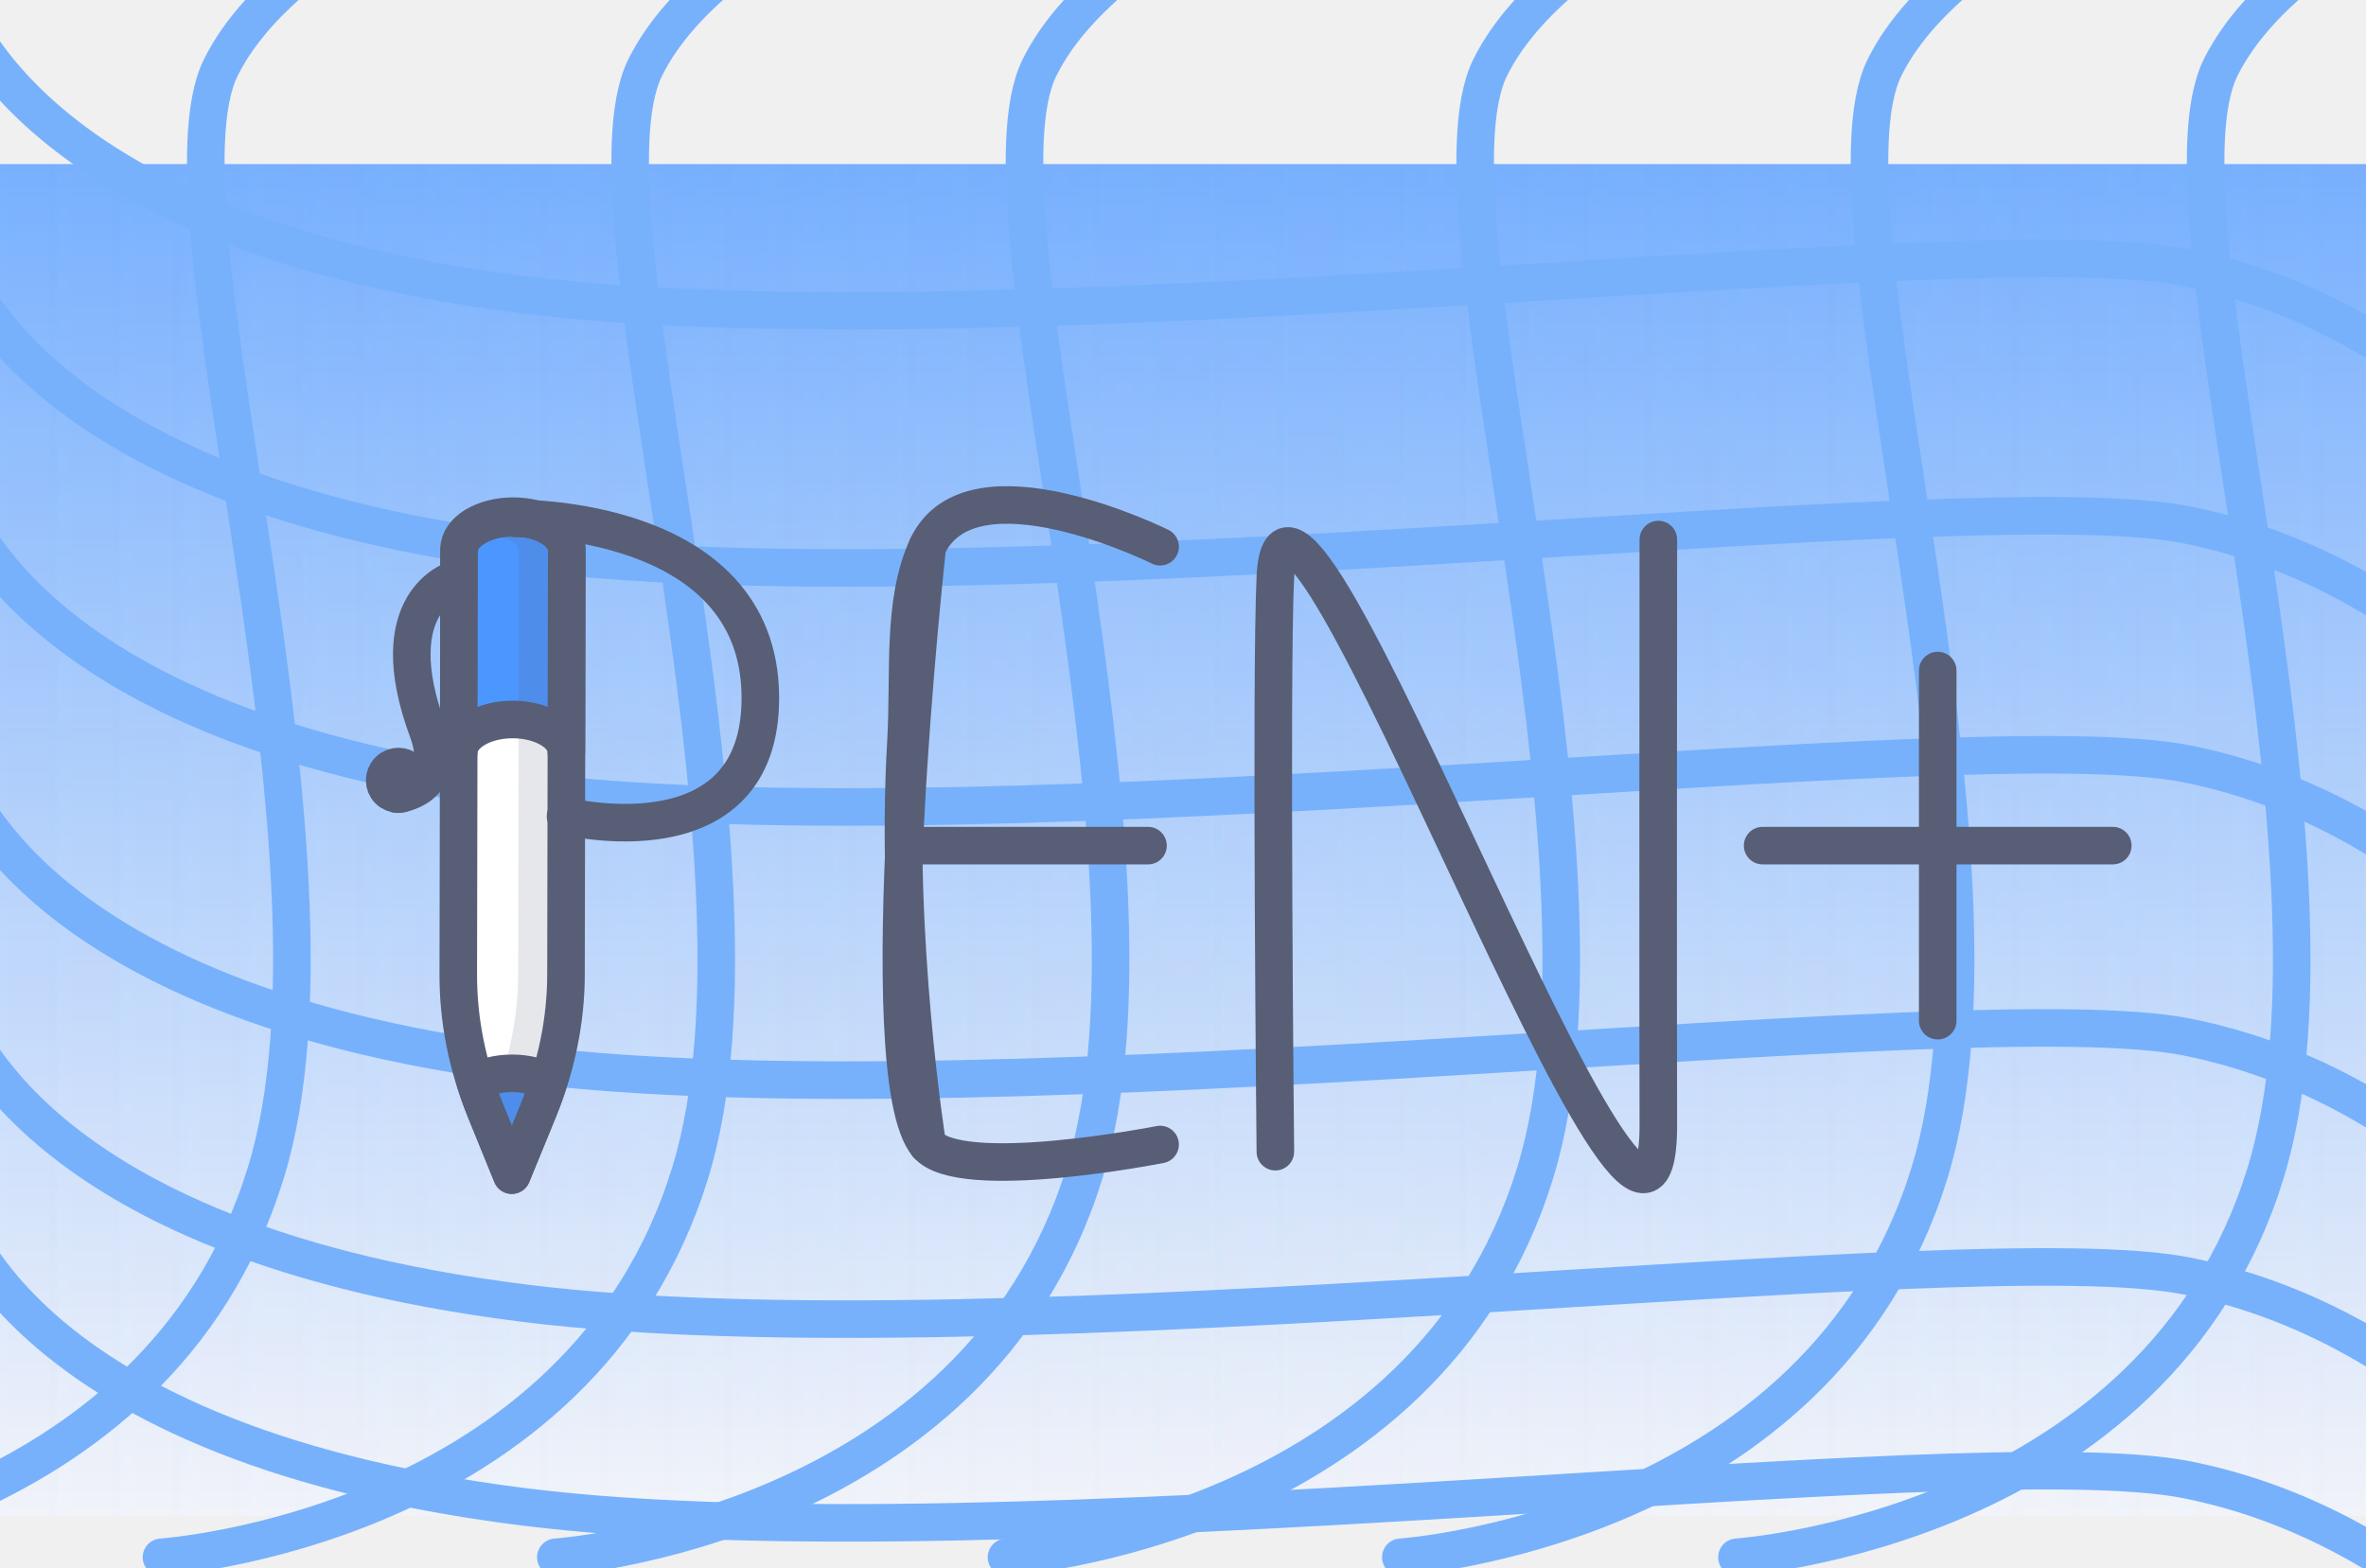
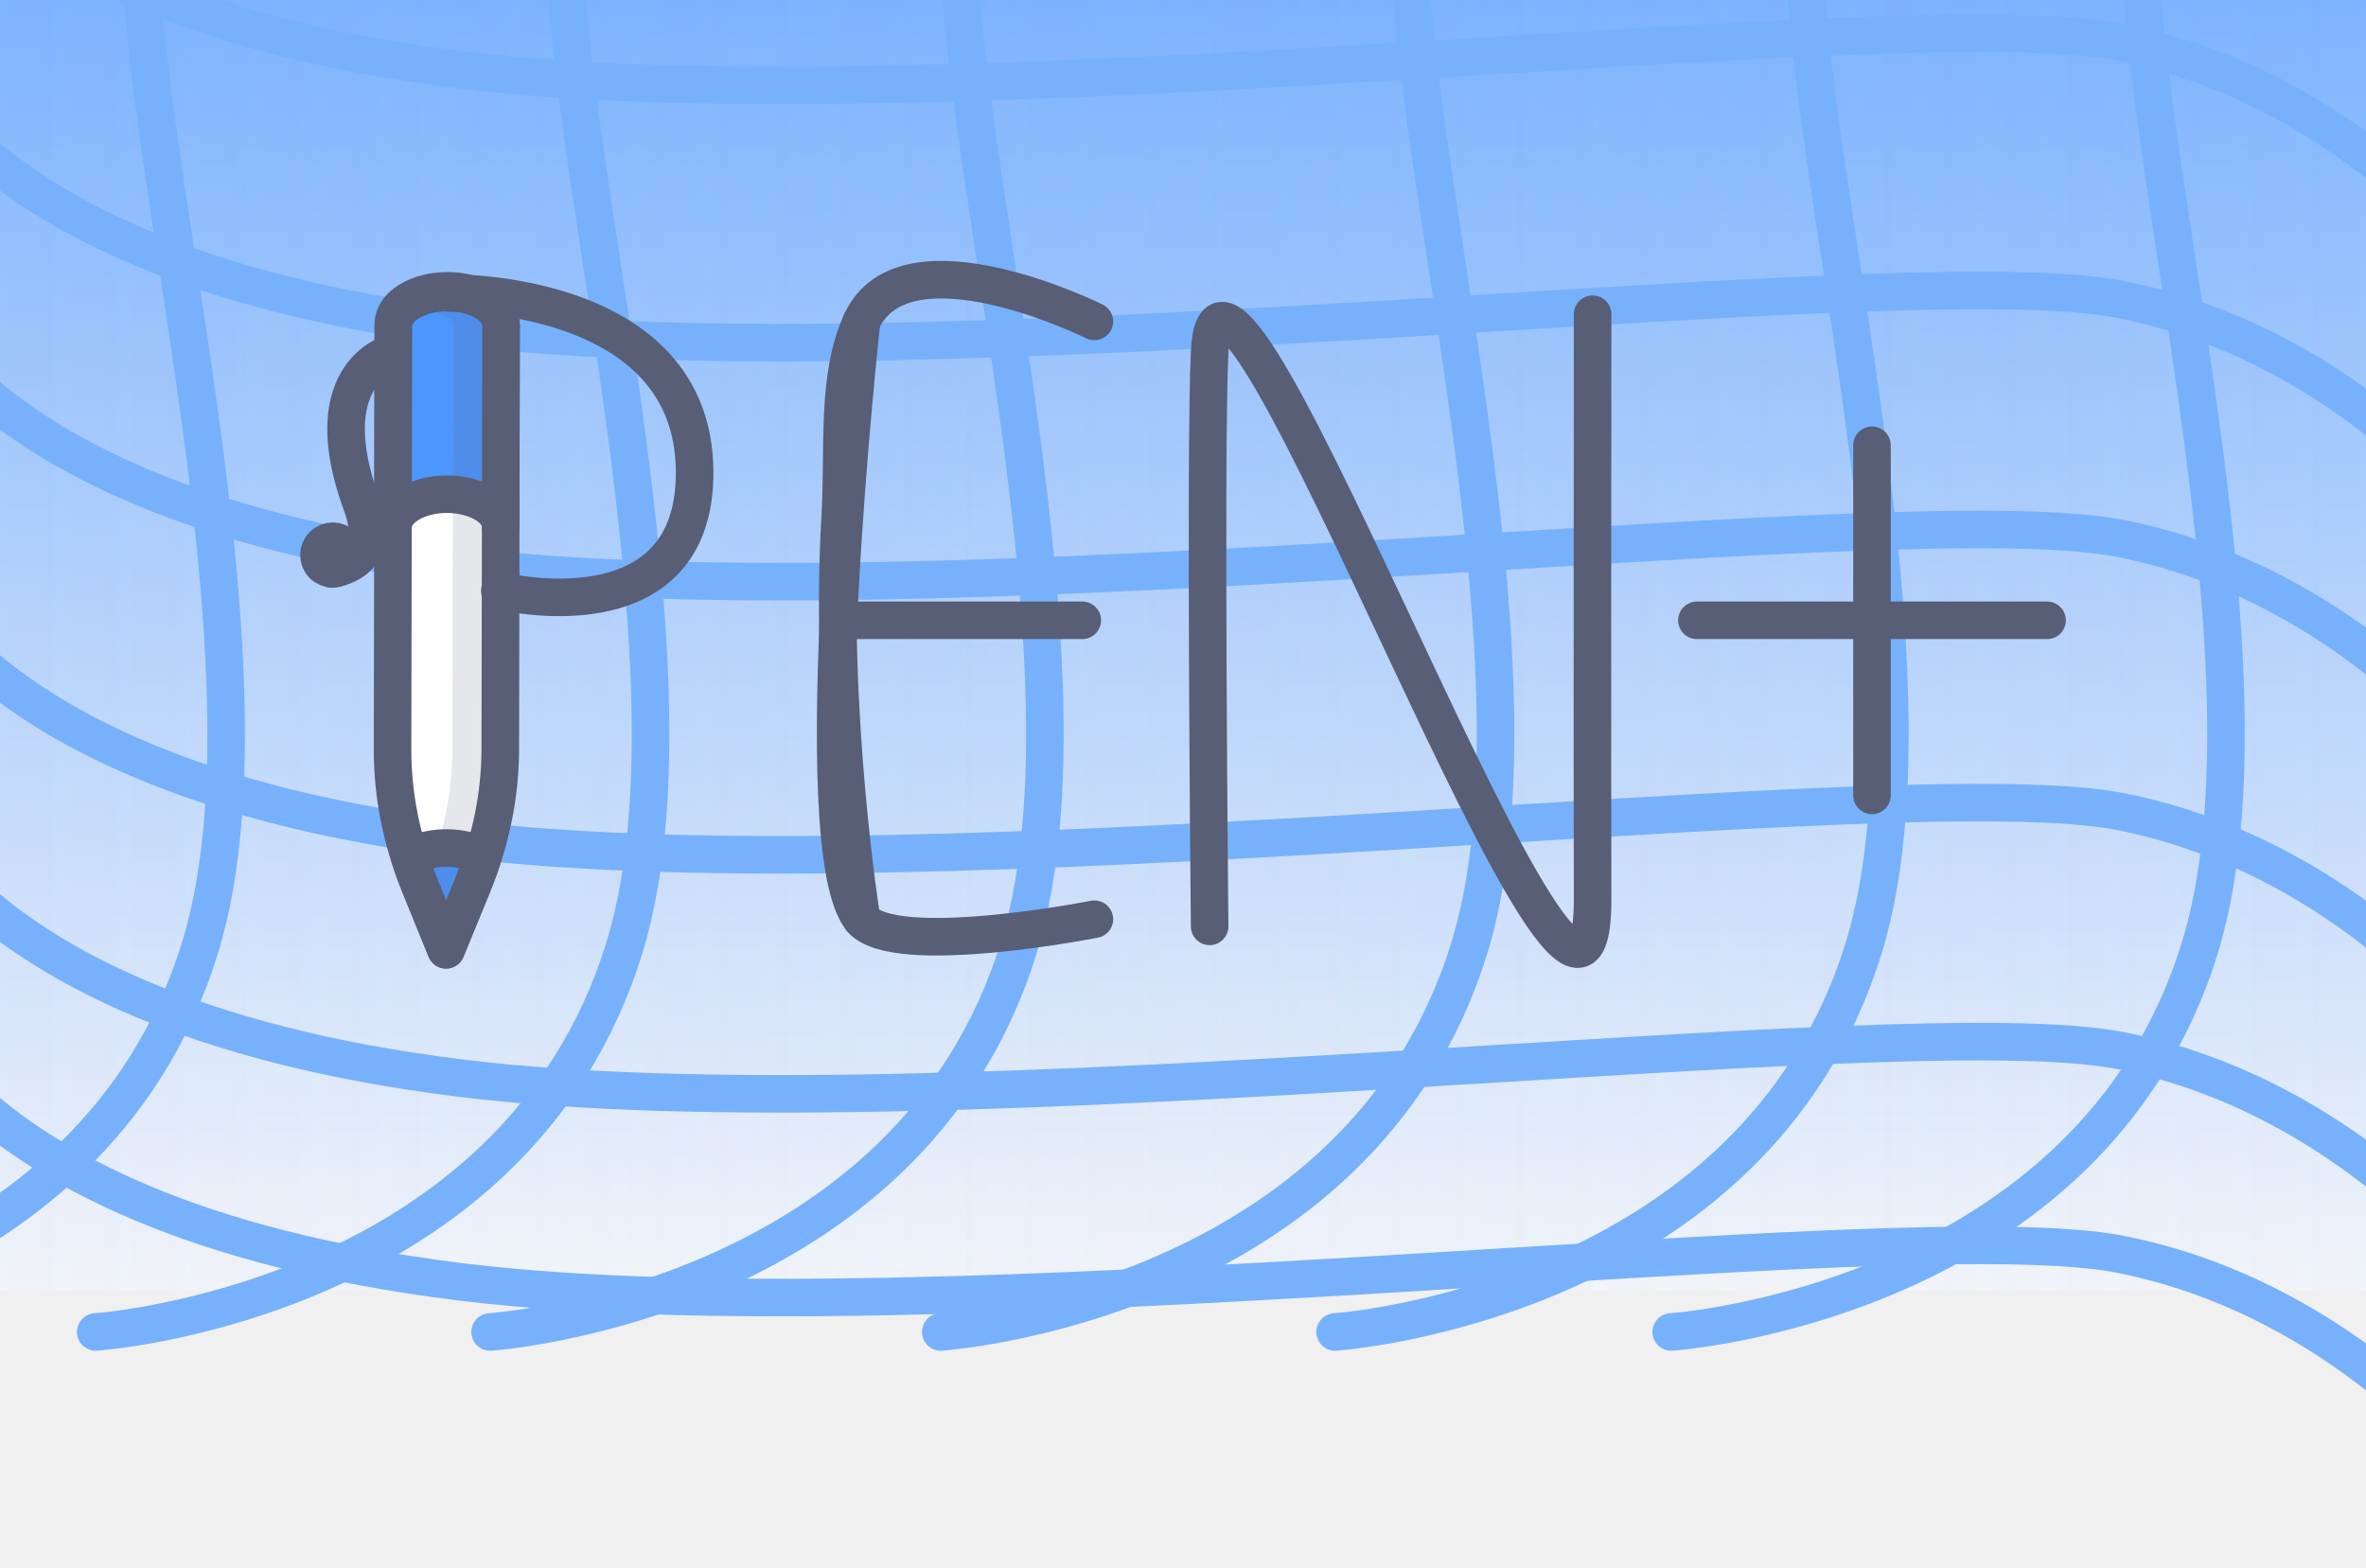
- <svg xmlns="http://www.w3.org/2000/svg" version="1.1" width="770.5" height="510.5" viewBox="75,80,630,360">
+ <svg xmlns="http://www.w3.org/2000/svg" version="1.1" width="770.5" height="510.5" viewBox="92.5,140,630,360">
  <defs>
    <linearGradient x1="315" y1="0" x2="315" y2="360" gradientUnits="userSpaceOnUse" id="color-1">
      <stop offset="0" stop-color="#5fa2ff" />
      <stop offset="1" stop-color="#f1f3f9" />
    </linearGradient>
    <linearGradient x1="675" y1="180" x2="-45" y2="180" gradientUnits="userSpaceOnUse" id="color-2">
      <stop offset="0" stop-color="#f2f4fa" stop-opacity="0" />
      <stop offset="1" stop-color="#f2f4fa" stop-opacity="0.173" />
    </linearGradient>
    <linearGradient x1="-45" y1="180" x2="675" y2="180" gradientUnits="userSpaceOnUse" id="color-3">
      <stop offset="0" stop-color="#f2f4fa" stop-opacity="0" />
      <stop offset="1" stop-color="#f2f4fa" stop-opacity="0.173" />
    </linearGradient>
  </defs>
  <g transform="translate(92.5,95)">
    <g data-paper-data="{&quot;isPaintingLayer&quot;:true}" stroke-miterlimit="10" stroke-dasharray="" stroke-dashoffset="0" style="mix-blend-mode: normal">
      <g fill-rule="nonzero" stroke="none" stroke-width="0.723" stroke-linecap="butt" stroke-linejoin="miter">
        <path d="M-45,360v-360h720v360z" fill="url(#color-1)" />
        <path d="M-45,360v-360h720v360z" data-paper-data="{&quot;index&quot;:null}" fill="url(#color-2)" />
        <path d="M-45,360v-360h720v360z" fill="url(#color-3)" />
      </g>
      <g fill="none" fill-rule="nonzero" stroke="#77b1fc" stroke-width="10" stroke-linecap="round" stroke-linejoin="miter">
        <path d="M25.5,371c0,0 111.591,-7.504 140.768,-102.351c26.113,-84.888 -31.101,-255.691 -11.984,-294.343c20.131,-40.704 99.216,-64.306 99.216,-64.306" />
        <path d="M130.5,371c0,0 111.591,-7.504 140.768,-102.351c26.113,-84.888 -31.101,-255.691 -11.984,-294.343c20.131,-40.704 99.216,-64.306 99.216,-64.306" />
        <path d="M250.5,371c0,0 111.591,-7.504 140.768,-102.351c26.113,-84.888 -31.101,-255.691 -11.984,-294.343c20.131,-40.704 99.216,-64.306 99.216,-64.306" />
        <path d="M355.5,371c0,0 111.591,-7.504 140.768,-102.351c26.113,-84.888 -31.101,-255.691 -11.984,-294.343c20.131,-40.704 99.216,-64.306 99.216,-64.306" />
        <path d="M445,371c0,0 111.591,-7.504 140.768,-102.351c26.113,-84.888 -31.101,-255.691 -11.984,-294.343c20.131,-40.704 99.216,-64.306 99.216,-64.306" />
        <path d="M-87.5,371c0,0 111.591,-7.504 140.768,-102.351c26.113,-84.888 -31.101,-255.691 -11.984,-294.343c20.131,-40.704 99.216,-64.306 99.216,-64.306" />
      </g>
      <g fill="none" fill-rule="nonzero" stroke="#77b1fc" stroke-width="10" stroke-linecap="round" stroke-linejoin="miter">
        <path d="M-31.463,17.998c0,0 11.28,67.644 153.843,85.331c127.594,15.829 384.327,-18.853 442.425,-7.265c61.182,12.203 96.658,60.143 96.658,60.143" />
        <path d="M-31.463,81.647c0,0 11.28,67.644 153.843,85.331c127.594,15.829 384.327,-18.853 442.425,-7.265c61.182,12.203 96.658,60.143 96.658,60.143" />
        <path d="M-31.463,154.389c0,0 11.28,67.644 153.843,85.331c127.594,15.829 384.327,-18.853 442.425,-7.265c61.182,12.203 96.658,60.143 96.658,60.143" />
        <path d="M-31.463,218.038c0,0 11.28,67.644 153.843,85.331c127.594,15.829 384.327,-18.853 442.425,-7.265c61.182,12.203 96.658,60.143 96.658,60.143" />
        <path d="M-31.463,272.291c0,0 11.28,67.644 153.843,85.331c127.594,15.829 384.327,-18.853 442.425,-7.265c61.182,12.203 96.658,60.143 96.658,60.143" />
        <path d="M-31.463,-50.5c0,0 11.28,67.644 153.843,85.331c127.594,15.829 384.327,-18.853 442.425,-7.265c61.182,12.203 96.658,60.143 96.658,60.143" />
      </g>
      <g stroke="#575e75" stroke-width="10" stroke-linecap="round">
        <path d="M125.875,251.899l-7.095,17.322l-7.05,-17.293c-4.809,-11.807 -7.228,-23.929 -7.205,-36.104l0.21,-113.261c0.011,-4.849 6.435,-8.79 14.36,-8.805c7.914,-0.014 14.332,3.898 14.32,8.747l-0.207,113.263c-0.02,12.177 -2.482,24.314 -7.334,36.13" fill="#ffffff" fill-rule="evenodd" stroke-linejoin="round" />
        <path d="M88.333,167.79c0,0 13.892,-1.138 8.055,-16.937c-12.634,-34.19 6.981,-40.143 6.981,-40.143" fill="none" fill-rule="evenodd" stroke-linejoin="round" />
        <path d="M131.305,98.373c1.33,1.33 2.106,2.91 2.103,4.585l-0.101,53.532c-0.023,-1.643 -0.741,-3.097 -2.04,-4.395c-2.511,-2.511 -7.095,-4.183 -12.278,-4.2c-7.814,0.011 -14.211,3.869 -14.34,8.652l0.098,-53.535c0.011,-4.838 6.435,-8.79 14.349,-8.833c5.177,0.017 9.704,1.683 12.212,4.191M128.558,244.459c-0.778,2.514 -1.686,4.961 -2.683,7.452l-7.104,17.319l-7.035,-17.296c-0.994,-2.476 -1.884,-4.929 -2.654,-7.44c2.508,-1.456 5.955,-2.364 9.738,-2.373c3.786,-0.006 7.222,0.891 9.735,2.341" fill="#4c97ff" fill-rule="evenodd" stroke-linejoin="round" />
        <path d="M131.308,97.927c1.333,1.333 2.109,2.913 2.103,4.591l-0.178,113.246c-0.057,12.18 -2.528,24.32 -7.36,36.144l-7.107,17.316l-3.855,-9.451l3.209,-7.851c4.826,-11.824 7.297,-23.958 7.354,-36.138l0.181,-113.249c0,-1.678 -0.776,-3.258 -2.106,-4.588c-1.856,-1.856 -4.797,-3.246 -8.336,-3.855c1.212,-0.224 2.519,-0.353 3.881,-0.353c5.179,0.02 9.707,1.686 12.215,4.194" fill="#575e75" fill-rule="evenodd" stroke-linejoin="round" opacity="0.15" />
        <path d="M91.188,161.499c1.436,1.436 1.439,3.76 0.003,5.197c-1.436,1.436 -3.763,1.436 -5.197,0.003c-1.436,-1.436 -1.425,-3.763 0.009,-5.197c1.436,-1.436 3.757,-1.436 5.194,0z" fill="#575e75" fill-rule="evenodd" stroke-linejoin="round" />
        <path d="M119.818,94.349c0,0 64.806,-1.147 65.142,47.437c0.31,44.801 -51.872,31.853 -51.872,31.853" fill="none" fill-rule="nonzero" stroke-linejoin="miter" />
        <path d="M229.411,261.086c0,0 -8.754,-54.959 -5.693,-106.986c1.085,-18.436 -1.138,-37.461 5.693,-52.212c11.585,-25.017 61.993,0 61.993,0" fill="none" fill-rule="nonzero" stroke-linejoin="miter" />
        <path d="M291.404,261.086c0,0 -53.214,10.49 -61.993,0c-15.528,-18.553 0,-159.197 0,-159.197" data-paper-data="{&quot;index&quot;:null}" fill="none" fill-rule="nonzero" stroke-linejoin="miter" />
        <path d="M228.251,181.487h59.929" fill="none" fill-rule="nonzero" stroke-linejoin="miter" />
        <path d="M424.068,99.977c0,0 -0.116,131.029 0,155.49c0.369,77.623 -99.145,-205.095 -101.977,-145.459c-1.268,26.71 0,152.982 0,152.982" fill="none" fill-rule="nonzero" stroke-linejoin="miter" />
        <path d="M451.841,181.487h93.237" fill="none" fill-rule="nonzero" stroke-linejoin="miter" />
        <path d="M498.459,228.106v-93.237" fill="none" fill-rule="nonzero" stroke-linejoin="miter" />
      </g>
    </g>
  </g>
</svg>
